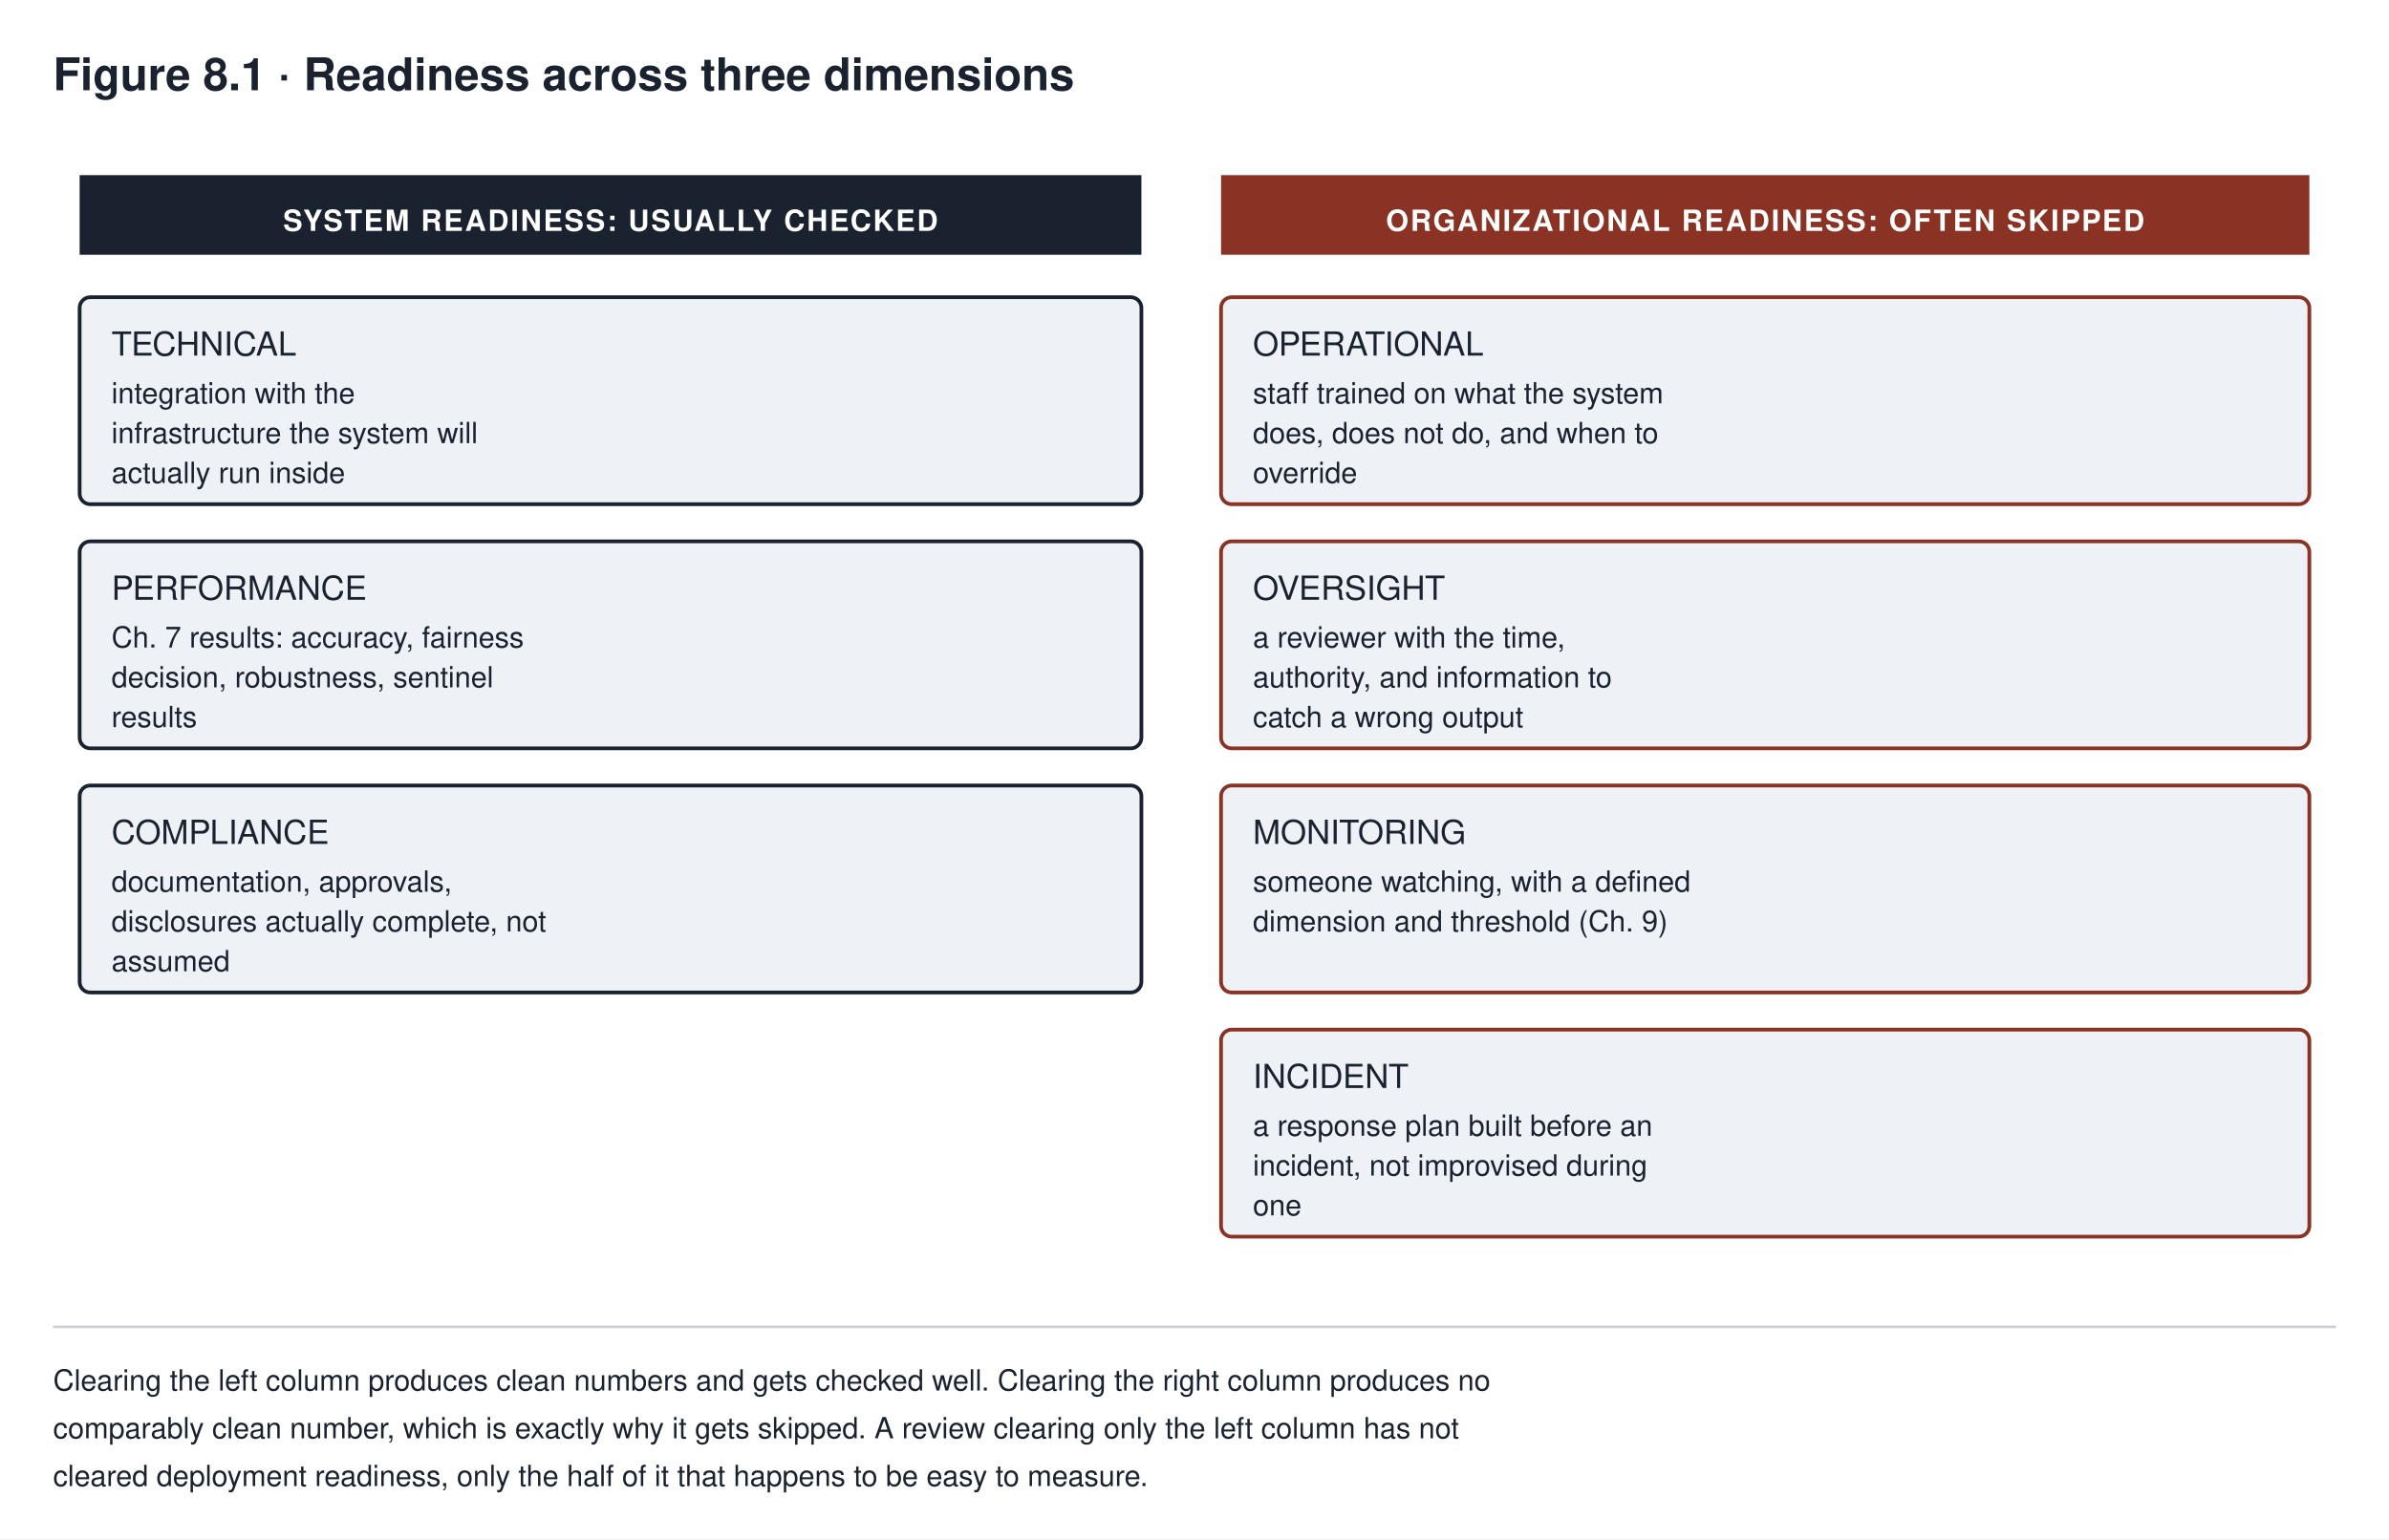
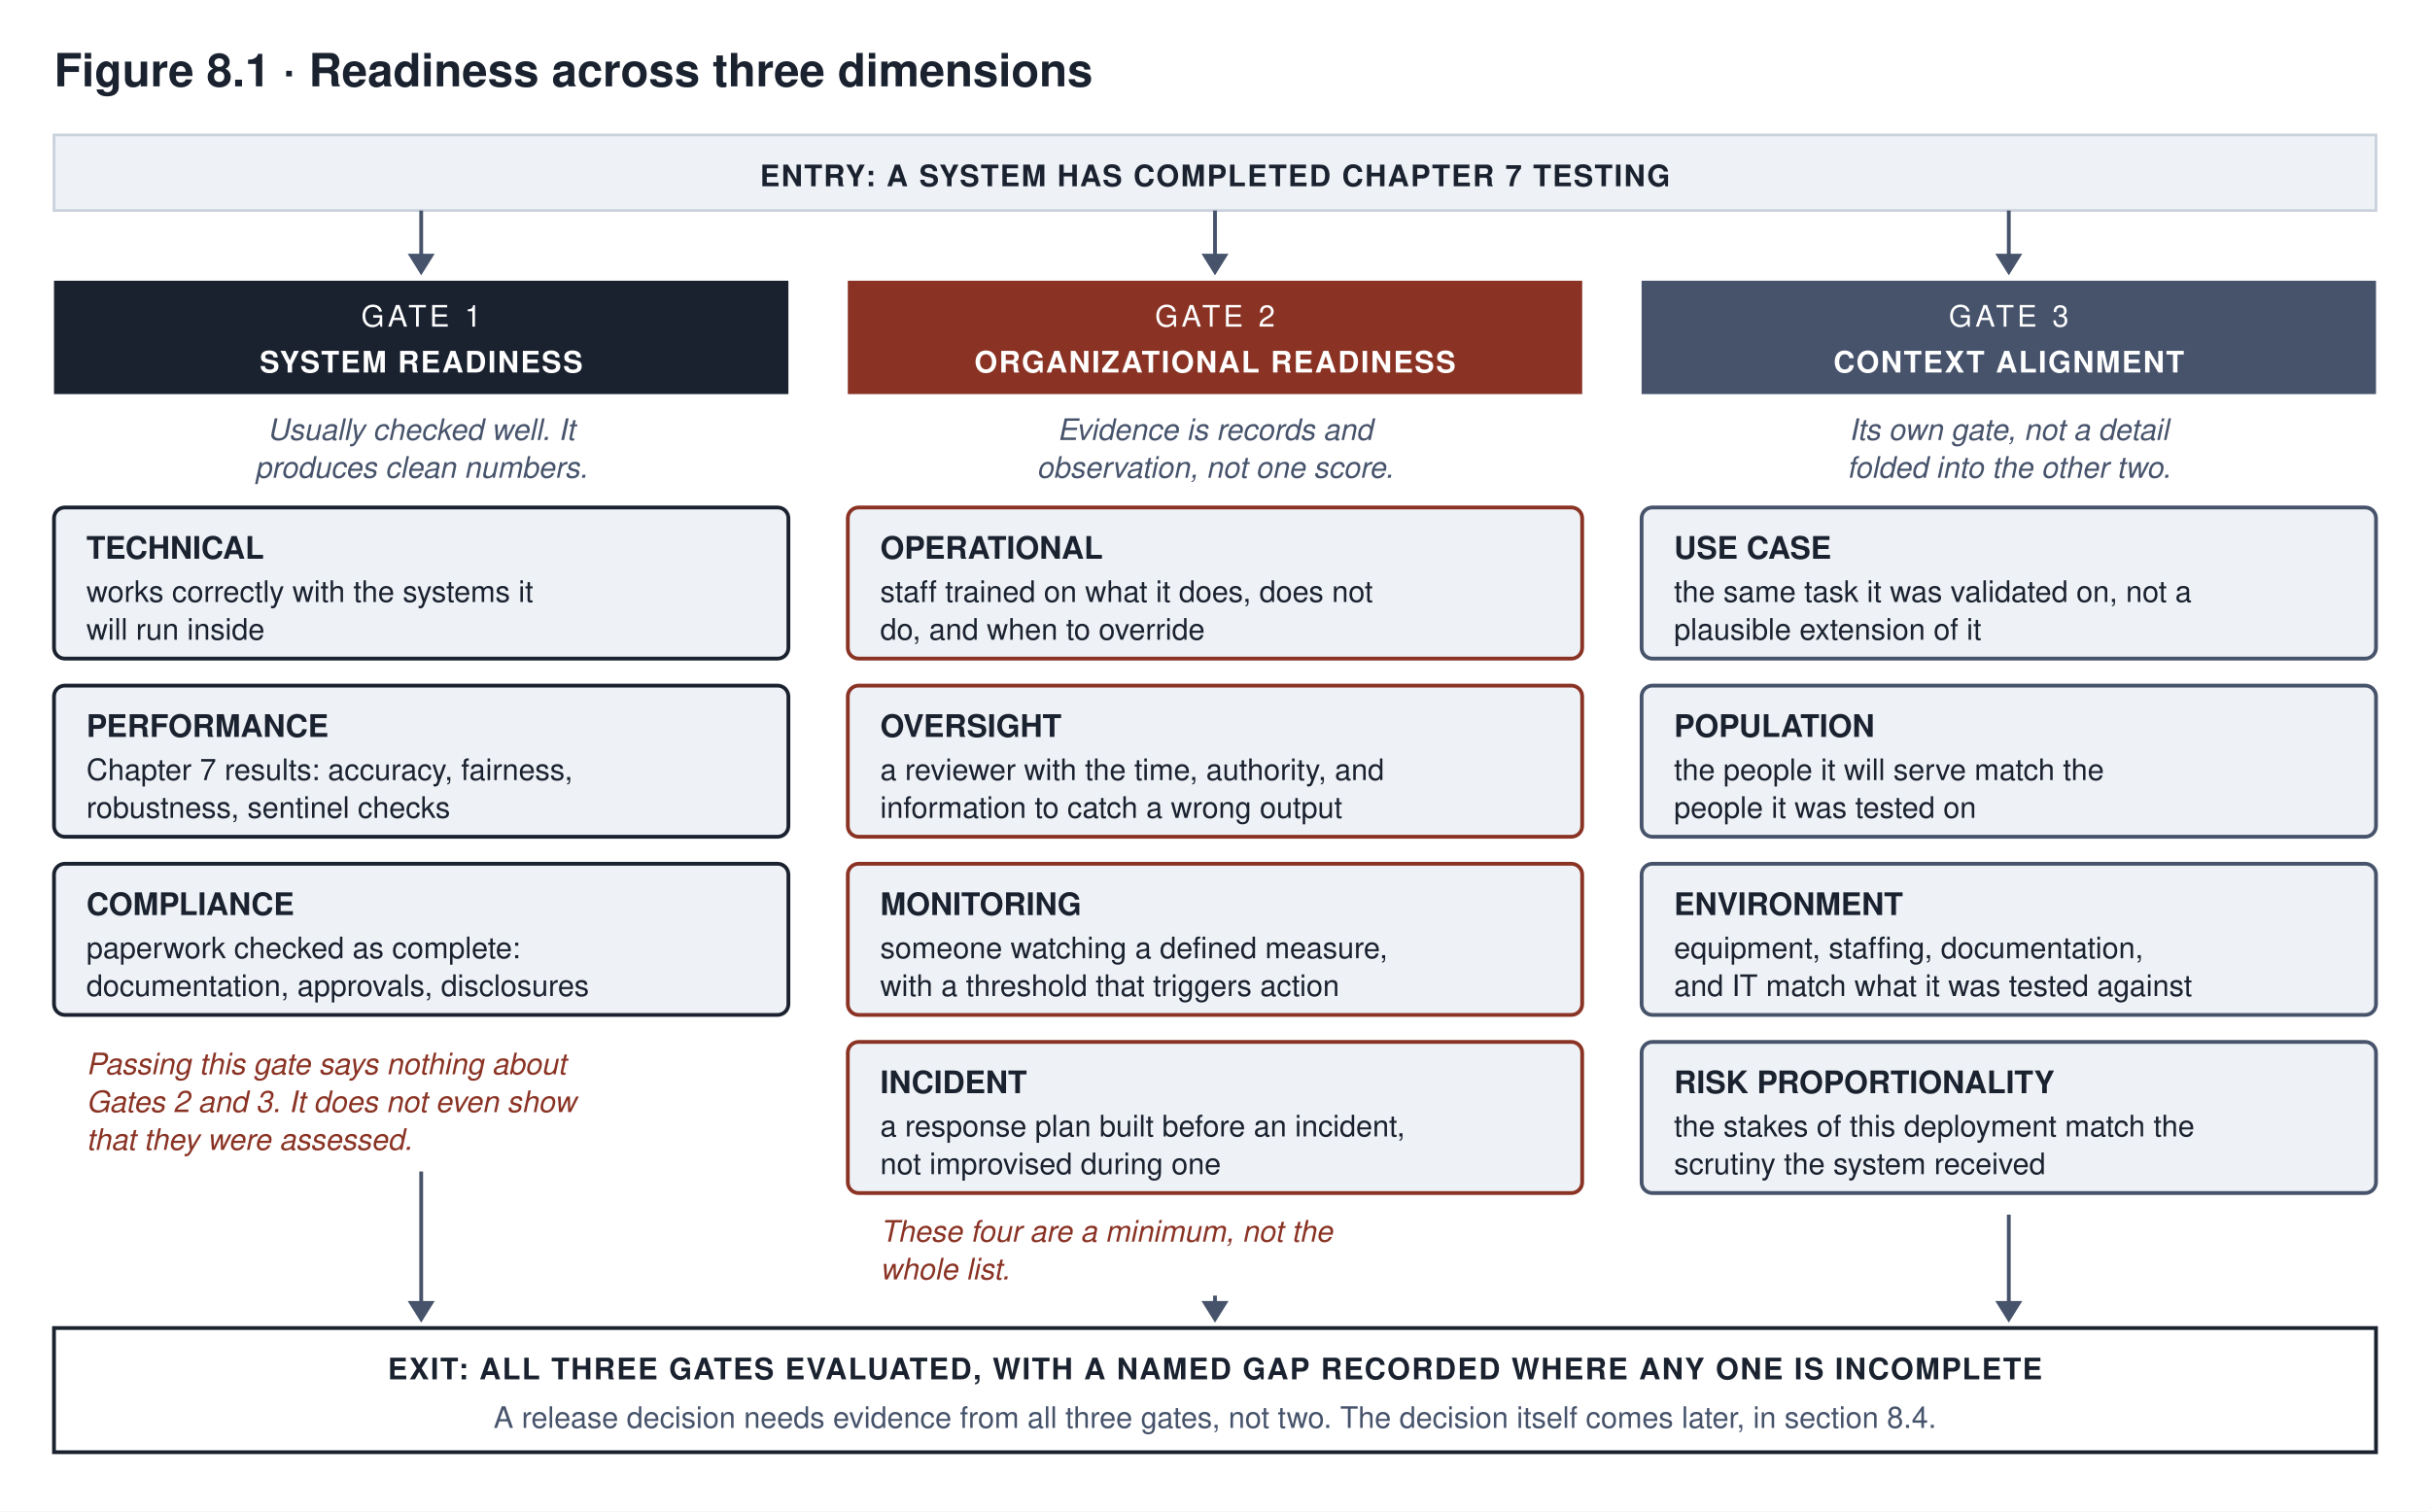
- <svg xmlns="http://www.w3.org/2000/svg" viewBox="0 0 900 580" preserveAspectRatio="xMidYMid meet" role="img" aria-label="Readiness across three dimensions">
+ <svg xmlns="http://www.w3.org/2000/svg" viewBox="0 0 900 560" preserveAspectRatio="xMidYMid meet" role="img" aria-labelledby="t d">
  <style>
text{font-family:'Source Sans Pro','Helvetica Neue',Helvetica,Arial,sans-serif;}
.ttl{font-size:17px;font-weight:700;}
- .cls{font-size:14px;font-weight:700;}
- .bx{font-size:12.5px;font-weight:400;}
- .col{font-size:11px;font-weight:700;letter-spacing:.06em;}
+ .col{font-size:11px;font-weight:700;letter-spacing:.05em;}
+ .gnum{font-size:11px;font-weight:400;letter-spacing:.12em;}
+ .hd{font-size:11.5px;font-weight:700;}
.sm{font-size:11px;font-weight:400;}
.em{font-size:11px;font-style:italic;}
</style>
-   <rect x="0" y="0" width="900" height="580" fill="#ffffff" />
-   <text x="20" y="34" class="ttl" fill="#1a2230">Figure 8.1 · Readiness across three dimensions</text>
-   <rect x="30" y="66" width="400" height="30" fill="#1a2230" />
-   <text x="230" y="87" class="col" fill="#ffffff" text-anchor="middle">SYSTEM READINESS: USUALLY CHECKED</text>
-   <rect x="460" y="66" width="410" height="30" fill="#8a3324" />
-   <text x="665" y="87" class="col" fill="#ffffff" text-anchor="middle">ORGANIZATIONAL READINESS: OFTEN SKIPPED</text>
-   <rect x="30" y="112" width="400" height="78" rx="4" fill="#eef1f5" stroke="#1a2230" stroke-width="1.4" />
-   <text x="42" y="134" class="bx" font-weight="700" fill="#1a2230">TECHNICAL</text>
-   <text x="42" y="152" class="sm" fill="#1a2230">integration with the</text>
-   <text x="42" y="167" class="sm" fill="#1a2230">infrastructure the system will</text>
-   <text x="42" y="182" class="sm" fill="#1a2230">actually run inside</text>
-   <rect x="30" y="204" width="400" height="78" rx="4" fill="#eef1f5" stroke="#1a2230" stroke-width="1.4" />
-   <text x="42" y="226" class="bx" font-weight="700" fill="#1a2230">PERFORMANCE</text>
-   <text x="42" y="244" class="sm" fill="#1a2230">Ch. 7 results: accuracy, fairness</text>
-   <text x="42" y="259" class="sm" fill="#1a2230">decision, robustness, sentinel</text>
-   <text x="42" y="274" class="sm" fill="#1a2230">results</text>
-   <rect x="30" y="296" width="400" height="78" rx="4" fill="#eef1f5" stroke="#1a2230" stroke-width="1.4" />
-   <text x="42" y="318" class="bx" font-weight="700" fill="#1a2230">COMPLIANCE</text>
-   <text x="42" y="336" class="sm" fill="#1a2230">documentation, approvals,</text>
-   <text x="42" y="351" class="sm" fill="#1a2230">disclosures actually complete, not</text>
-   <text x="42" y="366" class="sm" fill="#1a2230">assumed</text>
-   <rect x="460" y="112" width="410" height="78" rx="4" fill="#eef1f5" stroke="#8a3324" stroke-width="1.4" />
-   <text x="472" y="134" class="bx" font-weight="700" fill="#1a2230">OPERATIONAL</text>
-   <text x="472" y="152" class="sm" fill="#1a2230">staff trained on what the system</text>
-   <text x="472" y="167" class="sm" fill="#1a2230">does, does not do, and when to</text>
-   <text x="472" y="182" class="sm" fill="#1a2230">override</text>
-   <rect x="460" y="204" width="410" height="78" rx="4" fill="#eef1f5" stroke="#8a3324" stroke-width="1.4" />
-   <text x="472" y="226" class="bx" font-weight="700" fill="#1a2230">OVERSIGHT</text>
-   <text x="472" y="244" class="sm" fill="#1a2230">a reviewer with the time,</text>
-   <text x="472" y="259" class="sm" fill="#1a2230">authority, and information to</text>
-   <text x="472" y="274" class="sm" fill="#1a2230">catch a wrong output</text>
-   <rect x="460" y="296" width="410" height="78" rx="4" fill="#eef1f5" stroke="#8a3324" stroke-width="1.4" />
-   <text x="472" y="318" class="bx" font-weight="700" fill="#1a2230">MONITORING</text>
-   <text x="472" y="336" class="sm" fill="#1a2230">someone watching, with a defined</text>
-   <text x="472" y="351" class="sm" fill="#1a2230">dimension and threshold (Ch. 9)</text>
-   <rect x="460" y="388" width="410" height="78" rx="4" fill="#eef1f5" stroke="#8a3324" stroke-width="1.4" />
-   <text x="472" y="410" class="bx" font-weight="700" fill="#1a2230">INCIDENT</text>
-   <text x="472" y="428" class="sm" fill="#1a2230">a response plan built before an</text>
-   <text x="472" y="443" class="sm" fill="#1a2230">incident, not improvised during</text>
-   <text x="472" y="458" class="sm" fill="#1a2230">one</text>
-   <line x1="20" y1="500" x2="880" y2="500" stroke="#c9d1dc" stroke-width="1" />
-   <text x="20" y="524" class="sm" fill="#1a2230">Clearing the left column produces clean numbers and gets checked well. Clearing the right column produces no</text>
-   <text x="20" y="542" class="sm" fill="#1a2230">comparably clean number, which is exactly why it gets skipped. A review clearing only the left column has not</text>
-   <text x="20" y="560" class="sm" fill="#1a2230">cleared deployment readiness, only the half of it that happens to be easy to measure.</text>
+   <rect x="0" y="0" width="900" height="560" fill="#ffffff" />
+   <text x="20" y="32" class="ttl" fill="#1a2230">Figure 8.1 · Readiness across three dimensions</text>
+   <rect x="20" y="50" width="860" height="28" fill="#eef1f5" stroke="#c9d1dc" stroke-width="1" />
+   <text x="450" y="69" class="col" fill="#1a2230" text-anchor="middle">ENTRY: A SYSTEM HAS COMPLETED CHAPTER 7 TESTING</text>
+   <line x1="156" y1="78" x2="156" y2="96" stroke="#46536b" stroke-width="1.4" />
+   <polygon points="151,94 161,94 156,102" fill="#46536b" />
+   <line x1="450" y1="78" x2="450" y2="96" stroke="#46536b" stroke-width="1.4" />
+   <polygon points="445,94 455,94 450,102" fill="#46536b" />
+   <line x1="744" y1="78" x2="744" y2="96" stroke="#46536b" stroke-width="1.4" />
+   <polygon points="739,94 749,94 744,102" fill="#46536b" />
+   <rect x="20" y="104" width="272" height="42" fill="#1a2230" />
+   <text x="156" y="121" class="gnum" fill="#ffffff" text-anchor="middle">GATE 1</text>
+   <text x="156" y="138" class="col" fill="#ffffff" text-anchor="middle">SYSTEM READINESS</text>
+   <rect x="314" y="104" width="272" height="42" fill="#8a3324" />
+   <text x="450" y="121" class="gnum" fill="#ffffff" text-anchor="middle">GATE 2</text>
+   <text x="450" y="138" class="col" fill="#ffffff" text-anchor="middle">ORGANIZATIONAL READINESS</text>
+   <rect x="608" y="104" width="272" height="42" fill="#46536b" />
+   <text x="744" y="121" class="gnum" fill="#ffffff" text-anchor="middle">GATE 3</text>
+   <text x="744" y="138" class="col" fill="#ffffff" text-anchor="middle">CONTEXT ALIGNMENT</text>
+   <text x="156" y="163" class="em" fill="#46536b" text-anchor="middle">Usually checked well. It</text>
+   <text x="156" y="177" class="em" fill="#46536b" text-anchor="middle">produces clean numbers.</text>
+   <text x="450" y="163" class="em" fill="#46536b" text-anchor="middle">Evidence is records and</text>
+   <text x="450" y="177" class="em" fill="#46536b" text-anchor="middle">observation, not one score.</text>
+   <text x="744" y="163" class="em" fill="#46536b" text-anchor="middle">Its own gate, not a detail</text>
+   <text x="744" y="177" class="em" fill="#46536b" text-anchor="middle">folded into the other two.</text>
+   <rect x="20" y="188" width="272" height="56" rx="4" fill="#eef1f5" stroke="#1a2230" stroke-width="1.4" />
+   <text x="32" y="207" class="hd" fill="#1a2230">TECHNICAL</text>
+   <text x="32" y="223" class="sm" fill="#1a2230">works correctly with the systems it</text>
+   <text x="32" y="237" class="sm" fill="#1a2230">will run inside</text>
+   <rect x="20" y="254" width="272" height="56" rx="4" fill="#eef1f5" stroke="#1a2230" stroke-width="1.4" />
+   <text x="32" y="273" class="hd" fill="#1a2230">PERFORMANCE</text>
+   <text x="32" y="289" class="sm" fill="#1a2230">Chapter 7 results: accuracy, fairness,</text>
+   <text x="32" y="303" class="sm" fill="#1a2230">robustness, sentinel checks</text>
+   <rect x="20" y="320" width="272" height="56" rx="4" fill="#eef1f5" stroke="#1a2230" stroke-width="1.4" />
+   <text x="32" y="339" class="hd" fill="#1a2230">COMPLIANCE</text>
+   <text x="32" y="355" class="sm" fill="#1a2230">paperwork checked as complete:</text>
+   <text x="32" y="369" class="sm" fill="#1a2230">documentation, approvals, disclosures</text>
+   <text x="32" y="398" class="em" fill="#8a3324">Passing this gate says nothing about</text>
+   <text x="32" y="412" class="em" fill="#8a3324">Gates 2 and 3. It does not even show</text>
+   <text x="32" y="426" class="em" fill="#8a3324">that they were assessed.</text>
+   <rect x="314" y="188" width="272" height="56" rx="4" fill="#eef1f5" stroke="#8a3324" stroke-width="1.4" />
+   <text x="326" y="207" class="hd" fill="#1a2230">OPERATIONAL</text>
+   <text x="326" y="223" class="sm" fill="#1a2230">staff trained on what it does, does not</text>
+   <text x="326" y="237" class="sm" fill="#1a2230">do, and when to override</text>
+   <rect x="314" y="254" width="272" height="56" rx="4" fill="#eef1f5" stroke="#8a3324" stroke-width="1.4" />
+   <text x="326" y="273" class="hd" fill="#1a2230">OVERSIGHT</text>
+   <text x="326" y="289" class="sm" fill="#1a2230">a reviewer with the time, authority, and</text>
+   <text x="326" y="303" class="sm" fill="#1a2230">information to catch a wrong output</text>
+   <rect x="314" y="320" width="272" height="56" rx="4" fill="#eef1f5" stroke="#8a3324" stroke-width="1.4" />
+   <text x="326" y="339" class="hd" fill="#1a2230">MONITORING</text>
+   <text x="326" y="355" class="sm" fill="#1a2230">someone watching a defined measure,</text>
+   <text x="326" y="369" class="sm" fill="#1a2230">with a threshold that triggers action</text>
+   <rect x="314" y="386" width="272" height="56" rx="4" fill="#eef1f5" stroke="#8a3324" stroke-width="1.4" />
+   <text x="326" y="405" class="hd" fill="#1a2230">INCIDENT</text>
+   <text x="326" y="421" class="sm" fill="#1a2230">a response plan built before an incident,</text>
+   <text x="326" y="435" class="sm" fill="#1a2230">not improvised during one</text>
+   <text x="326" y="460" class="em" fill="#8a3324">These four are a minimum, not the</text>
+   <text x="326" y="474" class="em" fill="#8a3324">whole list.</text>
+   <rect x="608" y="188" width="272" height="56" rx="4" fill="#eef1f5" stroke="#46536b" stroke-width="1.4" />
+   <text x="620" y="207" class="hd" fill="#1a2230">USE CASE</text>
+   <text x="620" y="223" class="sm" fill="#1a2230">the same task it was validated on, not a</text>
+   <text x="620" y="237" class="sm" fill="#1a2230">plausible extension of it</text>
+   <rect x="608" y="254" width="272" height="56" rx="4" fill="#eef1f5" stroke="#46536b" stroke-width="1.4" />
+   <text x="620" y="273" class="hd" fill="#1a2230">POPULATION</text>
+   <text x="620" y="289" class="sm" fill="#1a2230">the people it will serve match the</text>
+   <text x="620" y="303" class="sm" fill="#1a2230">people it was tested on</text>
+   <rect x="608" y="320" width="272" height="56" rx="4" fill="#eef1f5" stroke="#46536b" stroke-width="1.4" />
+   <text x="620" y="339" class="hd" fill="#1a2230">ENVIRONMENT</text>
+   <text x="620" y="355" class="sm" fill="#1a2230">equipment, staffing, documentation,</text>
+   <text x="620" y="369" class="sm" fill="#1a2230">and IT match what it was tested against</text>
+   <rect x="608" y="386" width="272" height="56" rx="4" fill="#eef1f5" stroke="#46536b" stroke-width="1.4" />
+   <text x="620" y="405" class="hd" fill="#1a2230">RISK PROPORTIONALITY</text>
+   <text x="620" y="421" class="sm" fill="#1a2230">the stakes of this deployment match the</text>
+   <text x="620" y="435" class="sm" fill="#1a2230">scrutiny the system received</text>
+   <line x1="156" y1="434" x2="156" y2="484" stroke="#46536b" stroke-width="1.4" />
+   <polygon points="151,482 161,482 156,490" fill="#46536b" />
+   <line x1="450" y1="480" x2="450" y2="484" stroke="#46536b" stroke-width="1.4" />
+   <polygon points="445,482 455,482 450,490" fill="#46536b" />
+   <line x1="744" y1="450" x2="744" y2="484" stroke="#46536b" stroke-width="1.4" />
+   <polygon points="739,482 749,482 744,490" fill="#46536b" />
+   <rect x="20" y="492" width="860" height="46" fill="#ffffff" stroke="#1a2230" stroke-width="1.4" />
+   <text x="450" y="511" class="col" fill="#1a2230" text-anchor="middle">EXIT: ALL THREE GATES EVALUATED, WITH A NAMED GAP RECORDED WHERE ANY ONE IS INCOMPLETE</text>
+   <text x="450" y="529" class="sm" fill="#46536b" text-anchor="middle">A release decision needs evidence from all three gates, not two. The decision itself comes later, in section 8.4.</text>
</svg>
